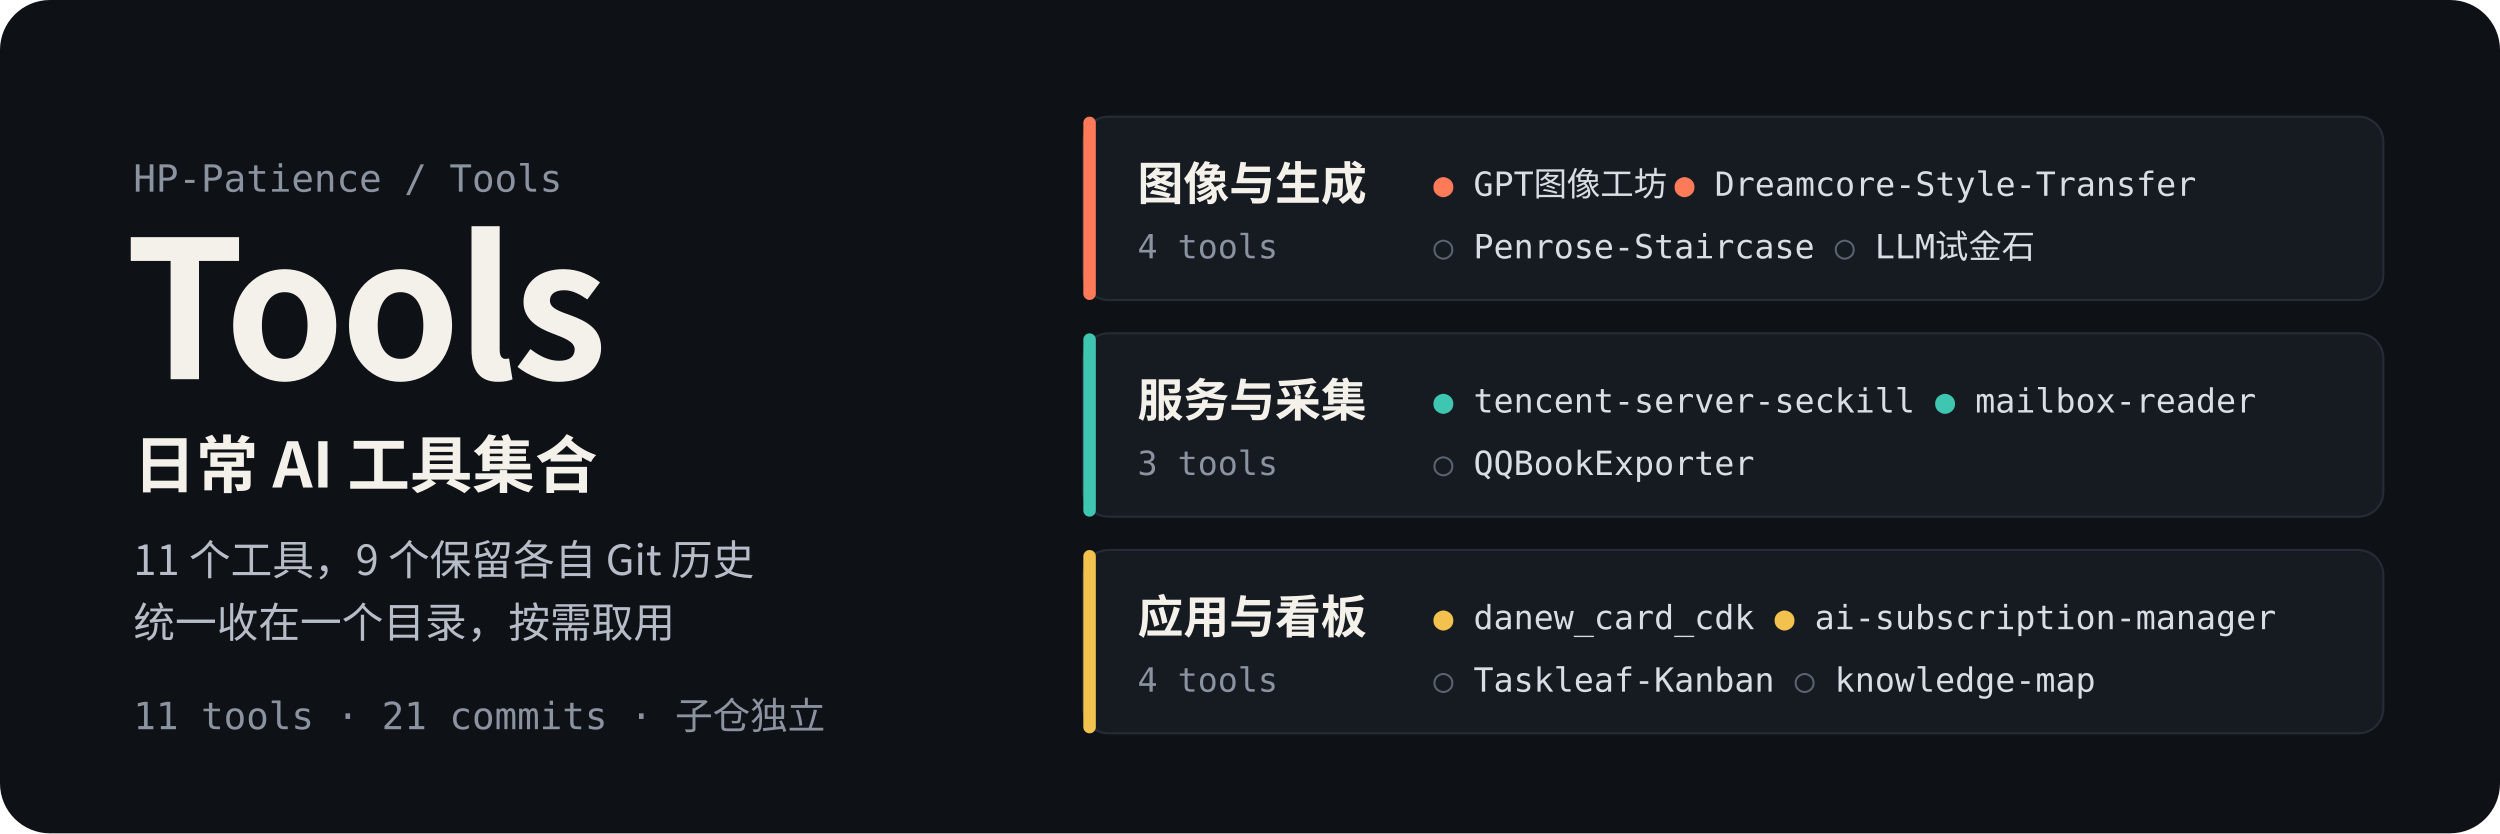
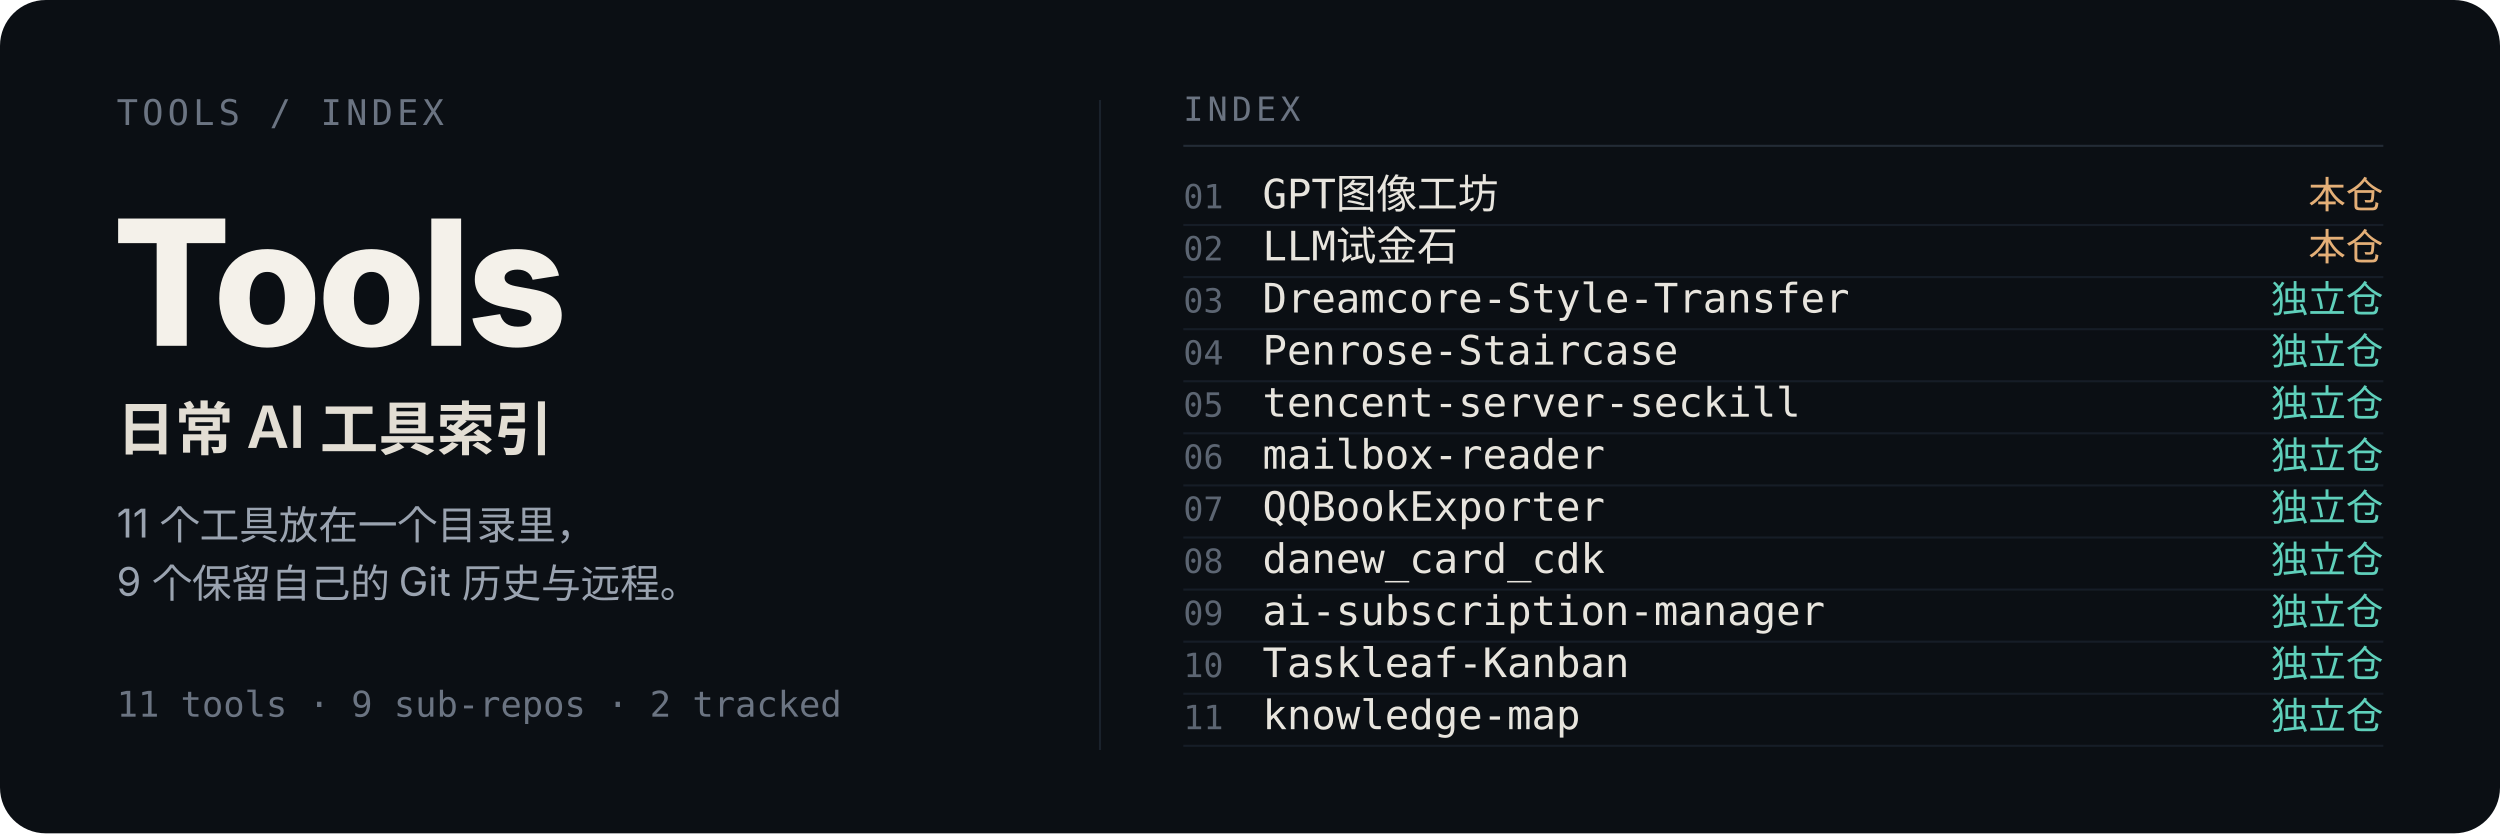
- <svg xmlns="http://www.w3.org/2000/svg" width="1200" height="400" viewBox="0 0 1200 400" role="img" aria-labelledby="title desc">
-   <style>
-     .sans { font-family: -apple-system, BlinkMacSystemFont, "Segoe UI", "PingFang SC", "Microsoft YaHei", "Noto Sans CJK SC", sans-serif; }
-     .mono { font-family: ui-monospace, SFMono-Regular, Menlo, Consolas, monospace; }
-   </style>
-   <rect width="1200" height="400" rx="24" fill="#0e1116" />
-   <g id="title-block" transform="translate(64 0)">
-     <text class="mono" x="0" y="92" font-size="18" fill="#8b93a1">HP-Patience / Tools</text>
-     <text class="sans" x="-4" y="182" font-size="92" font-weight="800" fill="#f4f1ea" letter-spacing="-2">Tools</text>
-     <text class="sans" x="0" y="234" font-size="30" font-weight="600" fill="#f4f1ea">日常 AI 工具集合</text>
-     <text class="sans" x="0" y="276" font-size="20" fill="#b7bdc8">11 个工具，9 个保留各自 Git 历史</text>
-     <text class="sans" x="0" y="306" font-size="20" fill="#b7bdc8">统一收在一个目录，按需取用</text>
-     <text class="mono" x="0" y="350" font-size="18" fill="#8b93a1">11 tools · 21 commits · 子仓独立</text>
+ <svg xmlns="http://www.w3.org/2000/svg" width="1200" height="400" viewBox="0 0 1200 400" role="img" aria-labelledby="hero-title hero-desc">
+   <rect width="1200" height="400" rx="22" fill="#0b0f14" />
+   <g font-family="-apple-system, BlinkMacSystemFont, 'Segoe UI', 'PingFang SC', 'Microsoft YaHei', sans-serif">
+     <text x="56" y="60" font-size="17" letter-spacing="2" fill="#6b7482" font-family="ui-monospace, SFMono-Regular, Menlo, Consolas, monospace">TOOLS / INDEX</text>
+     <text x="54" y="166" font-size="84" font-weight="800" letter-spacing="-2" fill="#f4f1ea">Tools</text>
+     <text x="56" y="216" font-size="28" font-weight="600" fill="#e3ded4">日常 AI 工具索引</text>
+     <text x="56" y="258" font-size="19" fill="#9aa3b0">11 个工具放在一个目录里，</text>
+     <text x="56" y="286" font-size="19" fill="#9aa3b0">9 个保留自己的 Git 历史与远程。</text>
+     <text x="56" y="344" font-size="17" fill="#6b7482" font-family="ui-monospace, SFMono-Regular, Menlo, Consolas, monospace">11 tools · 9 sub-repos · 2 tracked</text>
  </g>
-   <g id="panels" class="mono" font-size="16">
-     <g transform="translate(520 56)">
-       <rect width="624" height="88" rx="12" fill="#161a21" stroke="#262c36" />
-       <rect width="6" height="88" rx="3" fill="#ff7a59" />
-       <text class="sans" x="26" y="40" font-size="22" font-weight="700" fill="#f4f1ea">图像与生成</text>
-       <text x="26" y="68" fill="#8b93a1">4 tools</text>
-       <text x="168" y="38" fill="#d9dde4">
-         <tspan fill="#ff7a59">●</tspan> GPT图像工坊   <tspan fill="#ff7a59">●</tspan> Dreamcore-Style-Transfer</text>
-       <text x="168" y="68" fill="#d9dde4">
-         <tspan fill="#5b6370">○</tspan> Penrose-Staircase   <tspan fill="#5b6370">○</tspan> LLM试金石</text>
+   <line x1="528" y1="48" x2="528" y2="360" stroke="#1a222c" />
+   <g font-family="ui-monospace, SFMono-Regular, Menlo, Consolas, 'PingFang SC', 'Microsoft YaHei', monospace">
+     <text x="568" y="58" font-size="16" letter-spacing="2" fill="#6b7482">INDEX</text>
+     <line x1="568" y1="70" x2="1144" y2="70" stroke="#232b36" />
+     <g font-size="16" fill="#5c6572">
+       <text x="568" y="100">01</text>
+       <text x="568" y="125">02</text>
+       <text x="568" y="150">03</text>
+       <text x="568" y="175">04</text>
+       <text x="568" y="200">05</text>
+       <text x="568" y="225">06</text>
+       <text x="568" y="250">07</text>
+       <text x="568" y="275">08</text>
+       <text x="568" y="300">09</text>
+       <text x="568" y="325">10</text>
+       <text x="568" y="350">11</text>
    </g>
-     <g transform="translate(520 160)">
-       <rect width="624" height="88" rx="12" fill="#161a21" stroke="#262c36" />
-       <rect width="6" height="88" rx="3" fill="#3ec6b0" />
-       <text class="sans" x="26" y="40" font-size="22" font-weight="700" fill="#f4f1ea">服务与采集</text>
-       <text x="26" y="68" fill="#8b93a1">3 tools</text>
-       <text x="168" y="38" fill="#d9dde4">
-         <tspan fill="#3ec6b0">●</tspan> tencent-server-seckill   <tspan fill="#3ec6b0">●</tspan> mailbox-reader</text>
-       <text x="168" y="68" fill="#d9dde4">
-         <tspan fill="#5b6370">○</tspan> QQBookExporter</text>
+     <g font-size="19.5" fill="#e8e5de">
+       <text x="606" y="100">GPT图像工坊</text>
+       <text x="606" y="125">LLM试金石</text>
+       <text x="606" y="150">Dreamcore-Style-Transfer</text>
+       <text x="606" y="175">Penrose-Staircase</text>
+       <text x="606" y="200">tencent-server-seckill</text>
+       <text x="606" y="225">mailbox-reader</text>
+       <text x="606" y="250">QQBookExporter</text>
+       <text x="606" y="275">danew_card_cdk</text>
+       <text x="606" y="300">ai-subscription-manager</text>
+       <text x="606" y="325">Taskleaf-Kanban</text>
+       <text x="606" y="350">knowledge-map</text>
    </g>
-     <g transform="translate(520 264)">
-       <rect width="624" height="88" rx="12" fill="#161a21" stroke="#262c36" />
-       <rect width="6" height="88" rx="3" fill="#f2c14e" />
-       <text class="sans" x="26" y="40" font-size="22" font-weight="700" fill="#f4f1ea">应用与看板</text>
-       <text x="26" y="68" fill="#8b93a1">4 tools</text>
-       <text x="168" y="38" fill="#d9dde4">
-         <tspan fill="#f2c14e">●</tspan> danew_card_cdk   <tspan fill="#f2c14e">●</tspan> ai-subscription-manager</text>
-       <text x="168" y="68" fill="#d9dde4">
-         <tspan fill="#5b6370">○</tspan> Taskleaf-Kanban   <tspan fill="#5b6370">○</tspan> knowledge-map</text>
+     <g font-size="18" text-anchor="end">
+       <text x="1144" y="100" fill="#e4af77">本仓</text>
+       <text x="1144" y="125" fill="#e4af77">本仓</text>
+       <text x="1144" y="150" fill="#5fd0bb">独立仓</text>
+       <text x="1144" y="175" fill="#5fd0bb">独立仓</text>
+       <text x="1144" y="200" fill="#5fd0bb">独立仓</text>
+       <text x="1144" y="225" fill="#5fd0bb">独立仓</text>
+       <text x="1144" y="250" fill="#5fd0bb">独立仓</text>
+       <text x="1144" y="275" fill="#5fd0bb">独立仓</text>
+       <text x="1144" y="300" fill="#5fd0bb">独立仓</text>
+       <text x="1144" y="325" fill="#5fd0bb">独立仓</text>
+       <text x="1144" y="350" fill="#5fd0bb">独立仓</text>
+     </g>
+     <g stroke="#161d27">
+       <line x1="568" y1="108" x2="1144" y2="108" />
+       <line x1="568" y1="133" x2="1144" y2="133" />
+       <line x1="568" y1="158" x2="1144" y2="158" />
+       <line x1="568" y1="183" x2="1144" y2="183" />
+       <line x1="568" y1="208" x2="1144" y2="208" />
+       <line x1="568" y1="233" x2="1144" y2="233" />
+       <line x1="568" y1="258" x2="1144" y2="258" />
+       <line x1="568" y1="283" x2="1144" y2="283" />
+       <line x1="568" y1="308" x2="1144" y2="308" />
+       <line x1="568" y1="333" x2="1144" y2="333" />
+       <line x1="568" y1="358" x2="1144" y2="358" />
    </g>
  </g>
</svg>
